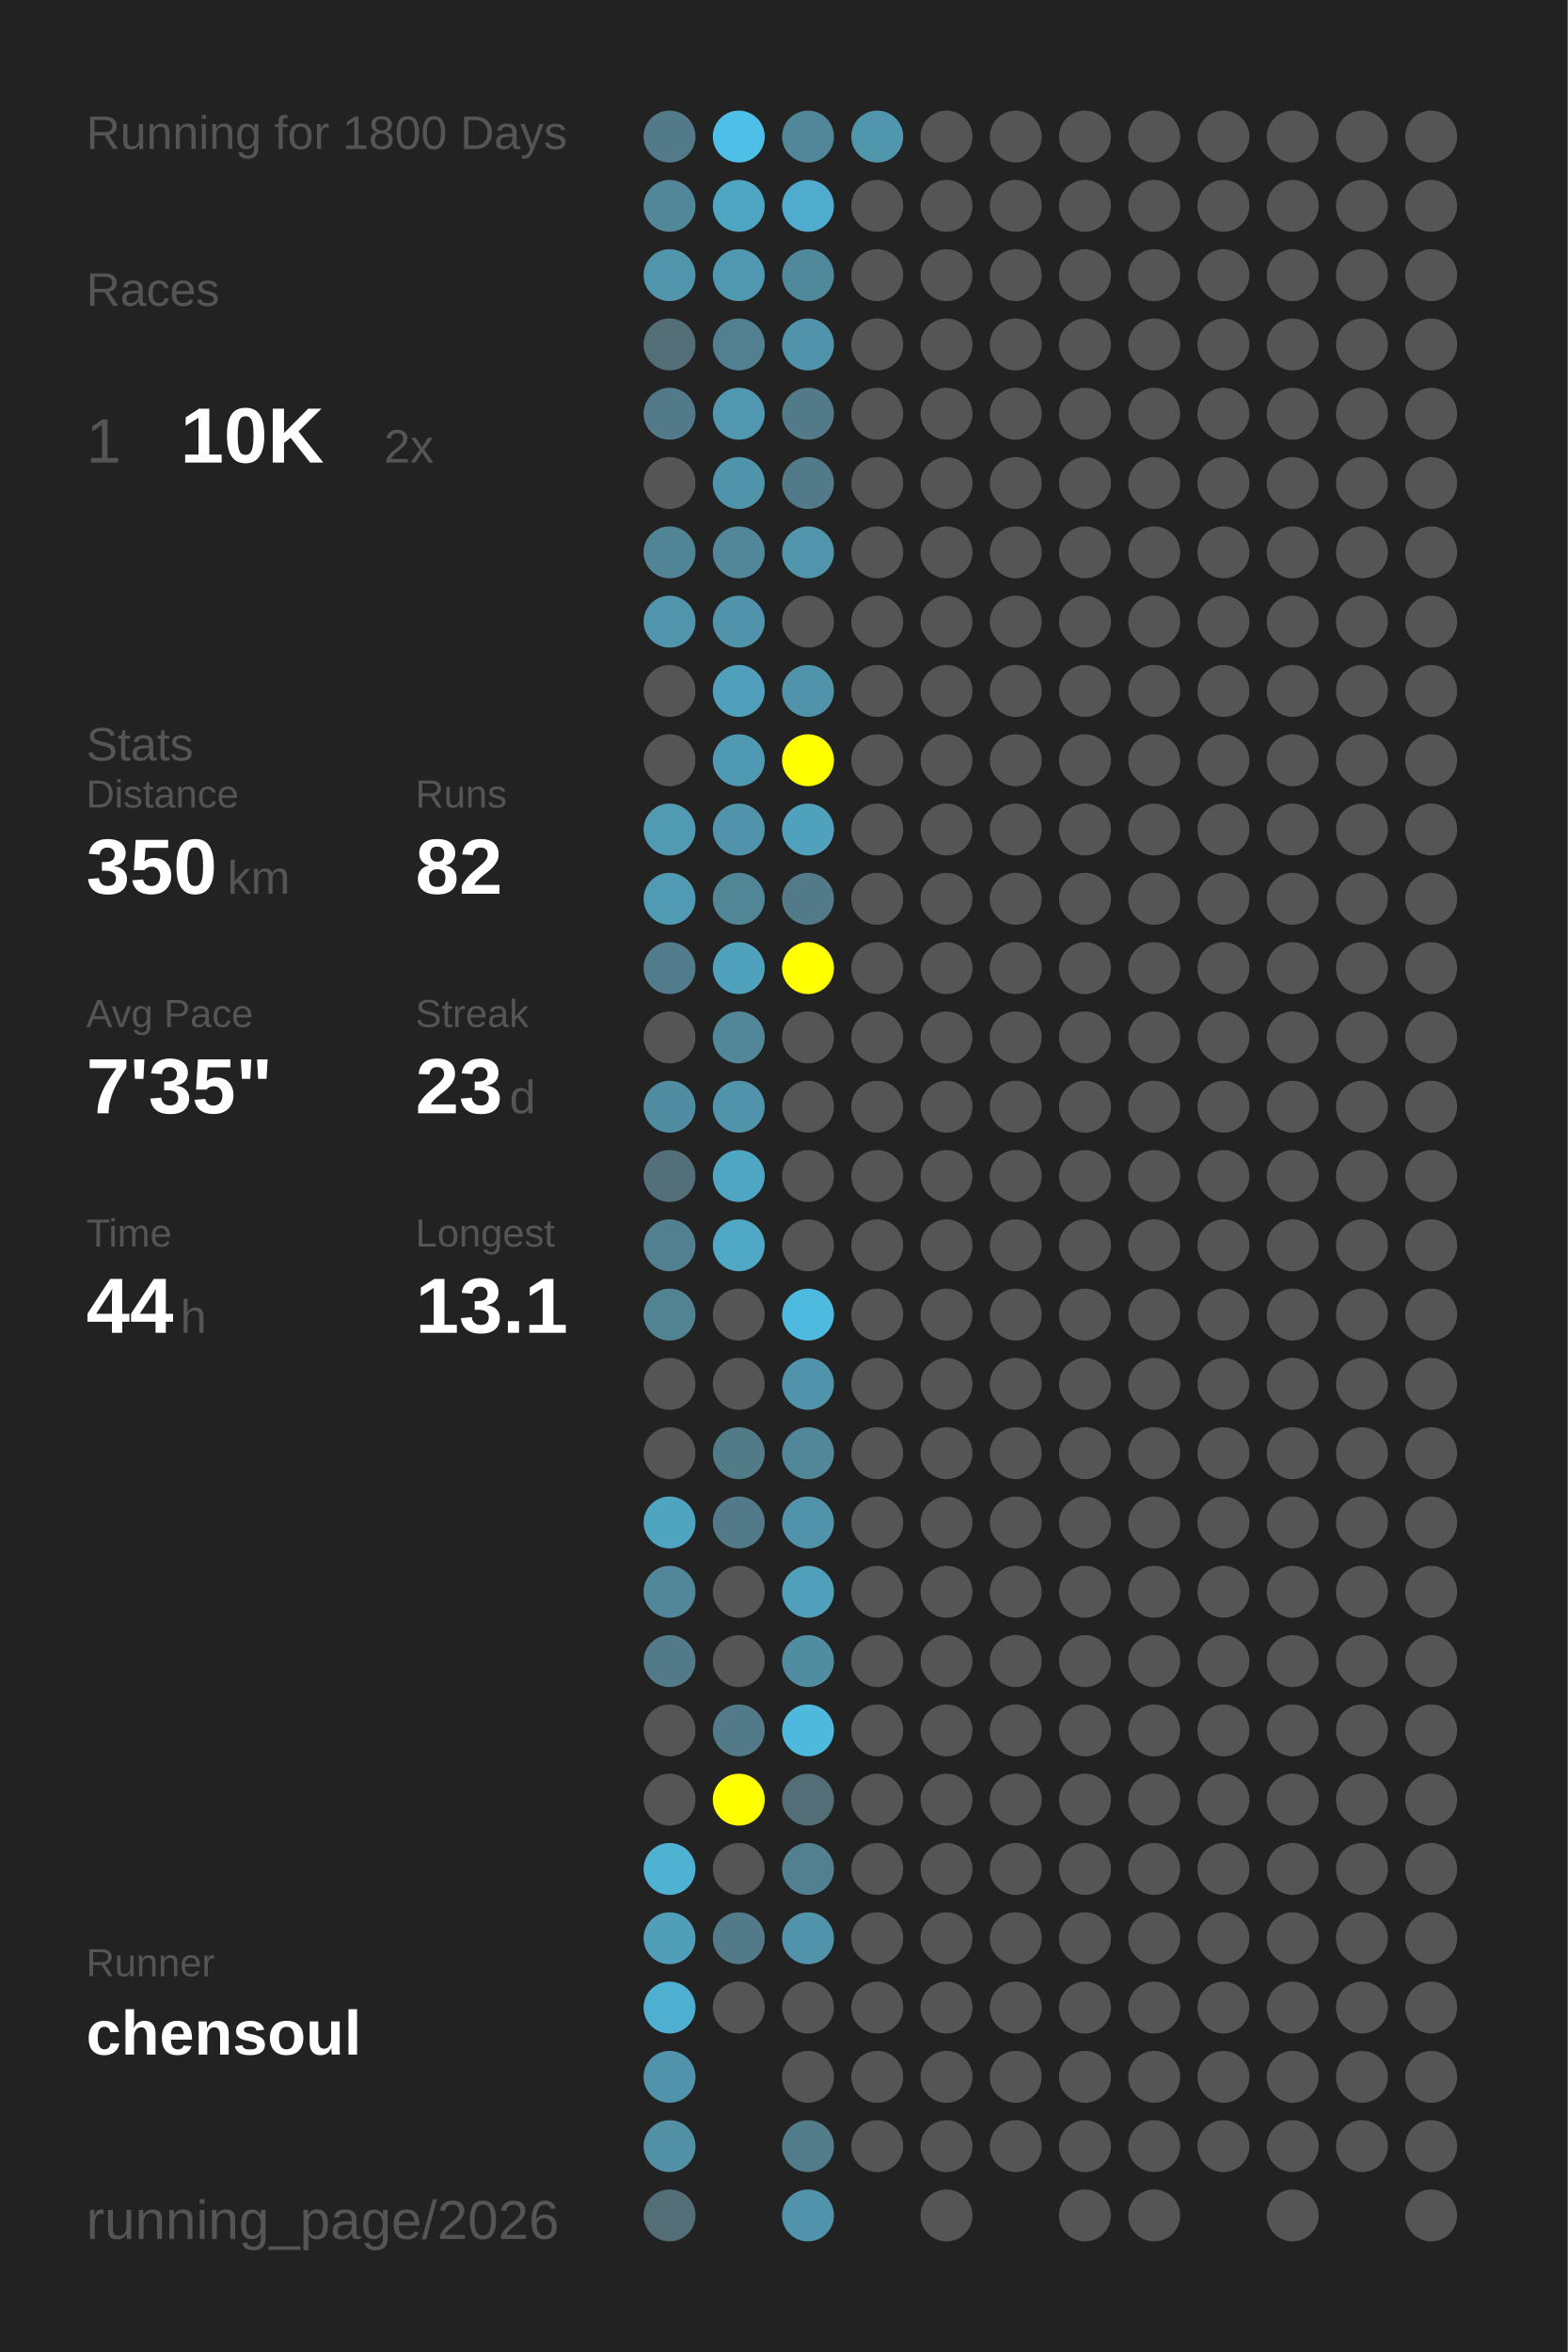
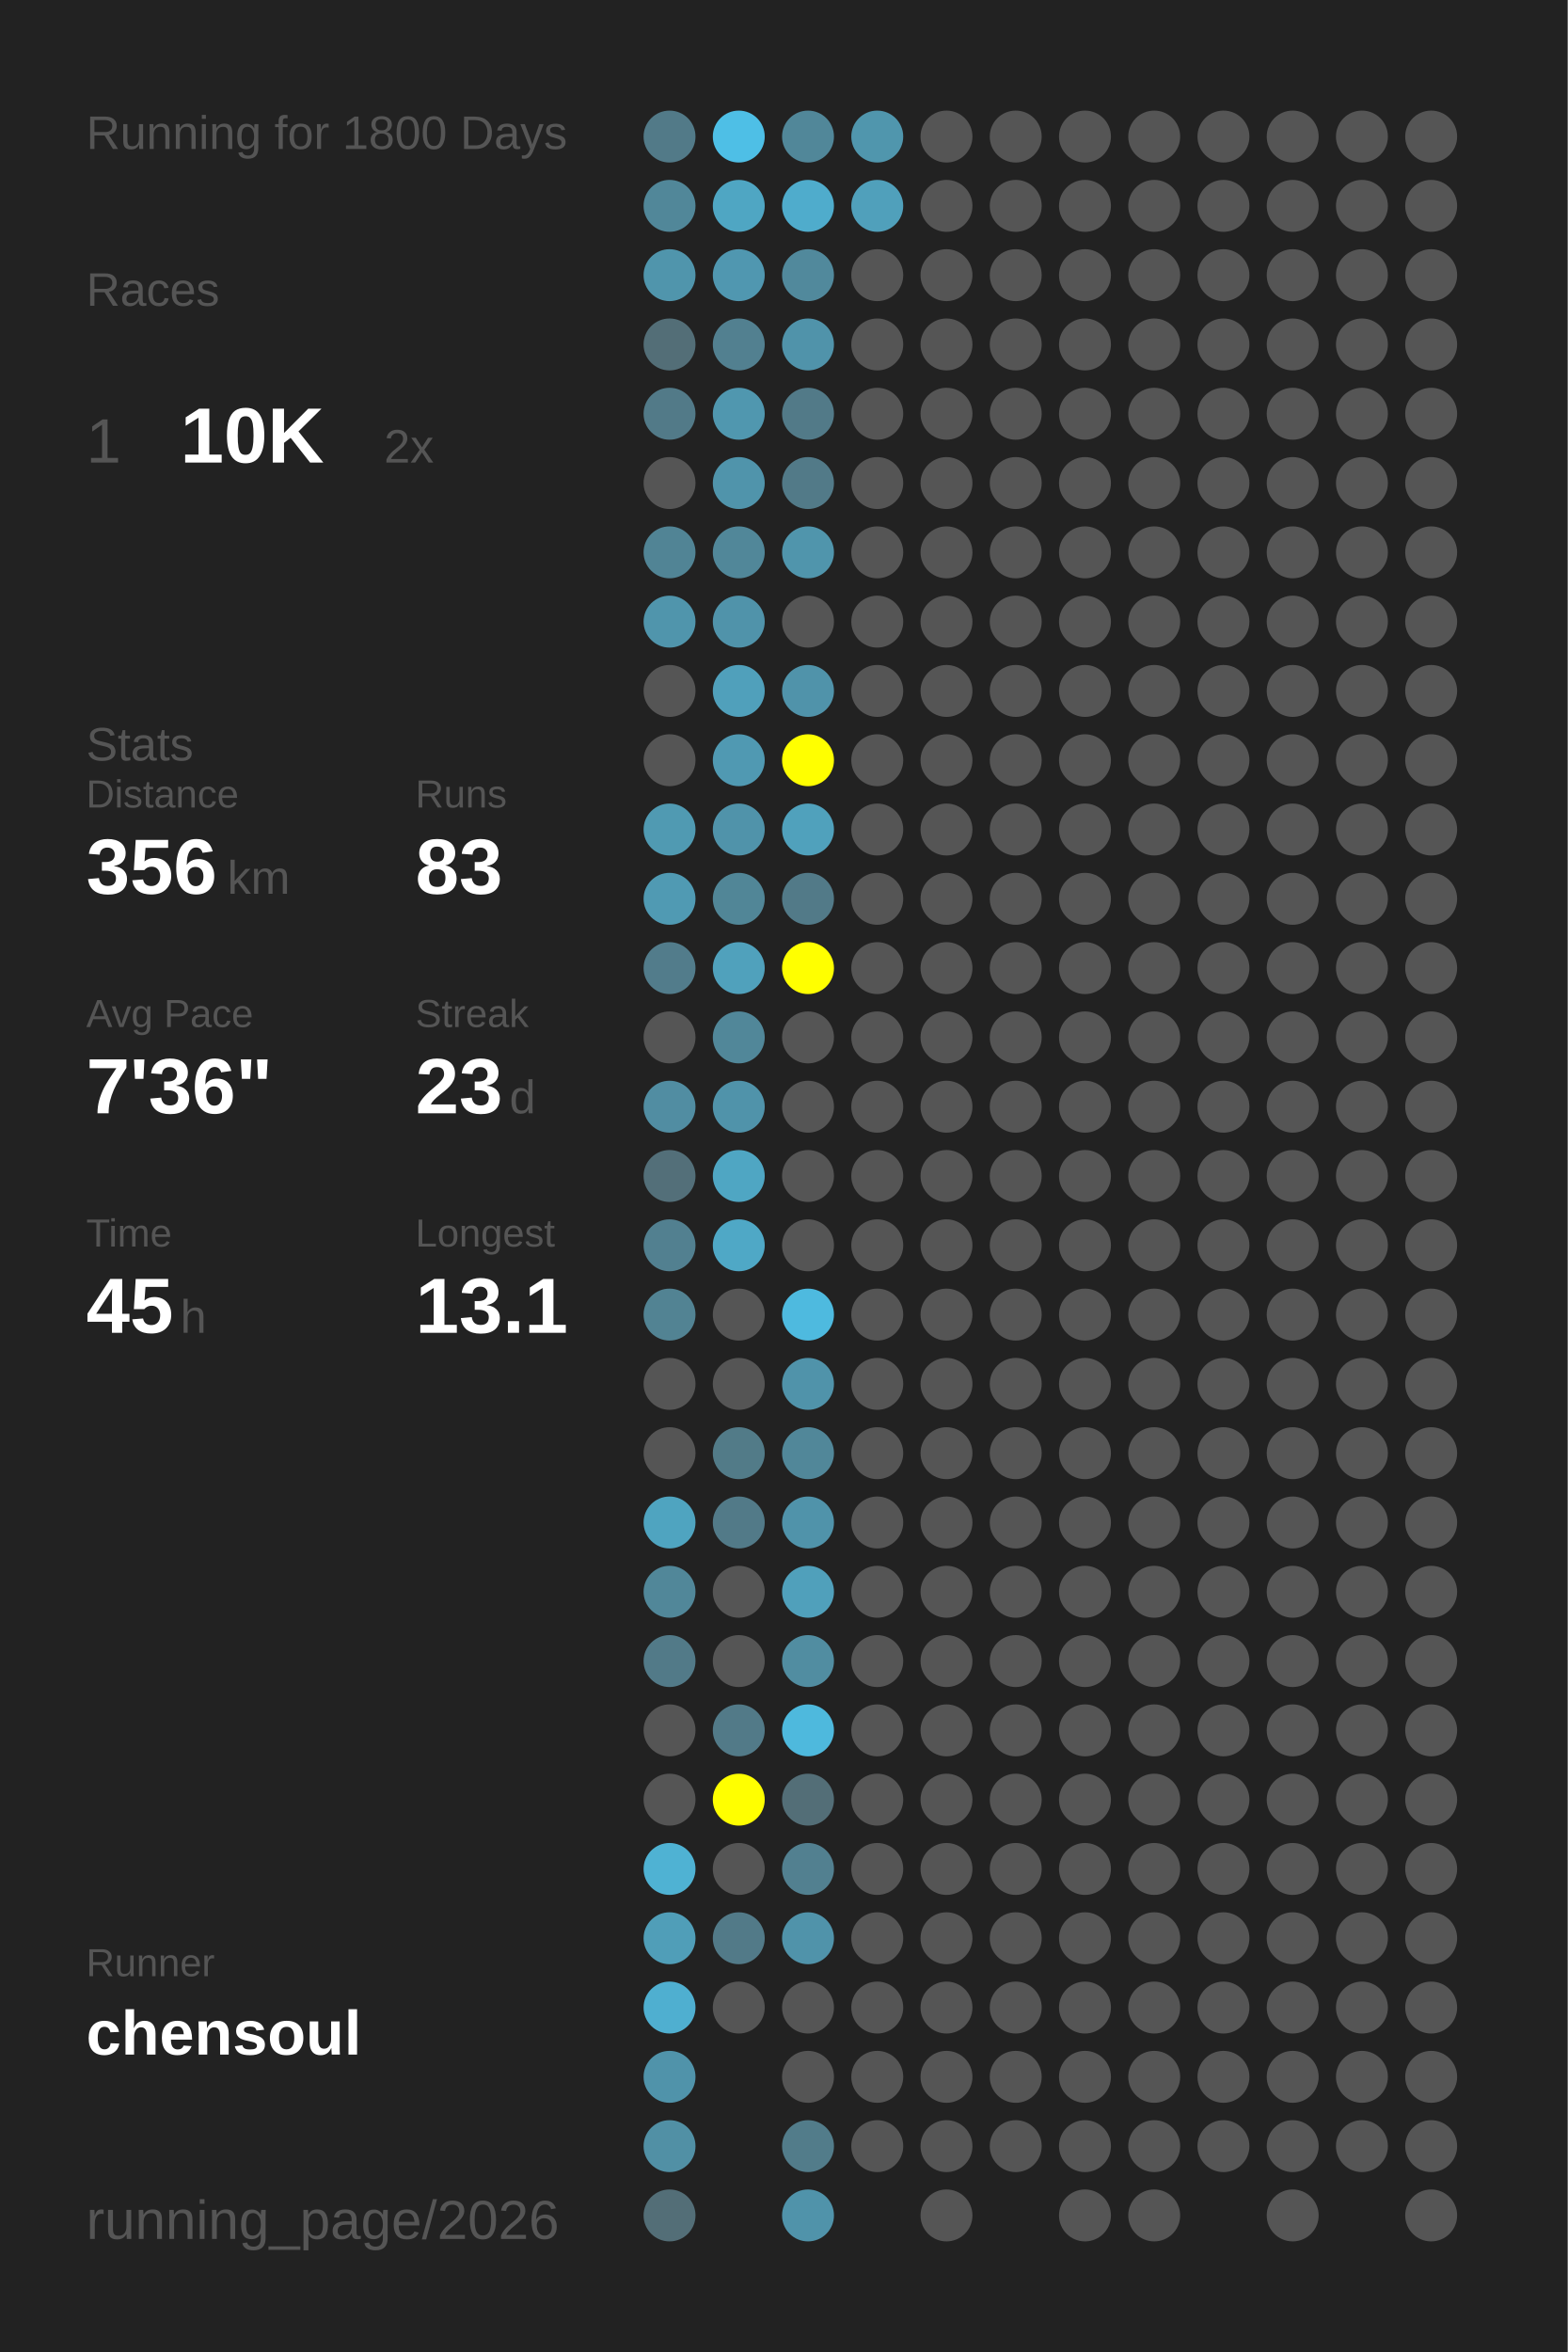
<svg xmlns="http://www.w3.org/2000/svg" baseProfile="full" height="300mm" version="1.1" viewBox="0,0,200,300" width="200mm">
  <defs />
  <rect fill="#222222" height="300" width="200" x="0" y="0" />
  <text fill="#555555" style="font-size:6px; font-family:Arial;" x="11" y="19">Running for 1800 Days</text>
  <text fill="#555555" style="font-size:6px; font-family:Arial;" x="11" y="39">Races</text>
  <text fill="#555555" style="font-size:8px; font-family:Arial;" x="11" y="59">1</text>
  <text fill="#FFFFFF" style="font-size:10px; font-family:Arial; font-weight:bold;" x="23" y="59">10K</text>
  <text fill="#555555" style="font-size:6px; font-family:Arial;" x="49" y="59">2x</text>
  <text fill="#555555" style="font-size:6px; font-family:Arial;" x="11" y="97">Stats</text>
  <text fill="#555555" style="font-size:5px; font-family:Arial;" x="11" y="103">Distance</text>
-   <text fill="#FFFFFF" style="font-size:10px; font-family:Arial; font-weight:bold;" x="11" y="114">350</text>
+   <text fill="#FFFFFF" style="font-size:10px; font-family:Arial; font-weight:bold;" x="11" y="114">356</text>
  <text fill="#555555" style="font-size:6px; font-family:Arial;" x="29" y="114">km</text>
  <text fill="#555555" style="font-size:5px; font-family:Arial;" x="53" y="103">Runs</text>
-   <text fill="#FFFFFF" style="font-size:10px; font-family:Arial; font-weight:bold;" x="53" y="114">82</text>
+   <text fill="#FFFFFF" style="font-size:10px; font-family:Arial; font-weight:bold;" x="53" y="114">83</text>
  <text fill="#555555" style="font-size:5px; font-family:Arial;" x="11" y="131">Avg Pace</text>
-   <text fill="#FFFFFF" style="font-size:10px; font-family:Arial; font-weight:bold;" x="11" y="142">7'35"</text>
+   <text fill="#FFFFFF" style="font-size:10px; font-family:Arial; font-weight:bold;" x="11" y="142">7'36"</text>
  <text fill="#555555" style="font-size:5px; font-family:Arial;" x="53" y="131">Streak</text>
  <text fill="#FFFFFF" style="font-size:10px; font-family:Arial; font-weight:bold;" x="53" y="142">23</text>
  <text fill="#555555" style="font-size:6px; font-family:Arial;" x="65" y="142">d</text>
  <text fill="#555555" style="font-size:5px; font-family:Arial;" x="11" y="159">Time</text>
-   <text fill="#FFFFFF" style="font-size:10px; font-family:Arial; font-weight:bold;" x="11" y="170">44</text>
+   <text fill="#FFFFFF" style="font-size:10px; font-family:Arial; font-weight:bold;" x="11" y="170">45</text>
  <text fill="#555555" style="font-size:6px; font-family:Arial;" x="23" y="170">h</text>
  <text fill="#555555" style="font-size:5px; font-family:Arial;" x="53" y="159">Longest</text>
  <text fill="#FFFFFF" style="font-size:10px; font-family:Arial; font-weight:bold;" x="53" y="170">13.1</text>
  <text fill="#555555" style="font-size:5px; font-family:Arial;" x="11" y="252.065">Runner</text>
  <text fill="#FFFFFF" style="font-size:8px; font-family:Arial; font-weight:bold;" x="11" y="262.065">chensoul</text>
  <text fill="#555555" style="font-size:7px; font-family:Arial;" x="11" y="285.581">running_page/2026</text>
  <circle cx="85.417" cy="17.419" fill="#527a88" r="3.312" />
  <circle cx="85.417" cy="26.258" fill="#518799" r="3.312" />
  <circle cx="85.417" cy="35.097" fill="#5095ac" r="3.312" />
  <circle cx="85.417" cy="43.935" fill="#536e77" r="3.312" />
  <circle cx="85.417" cy="52.774" fill="#527a88" r="3.312" />
  <circle cx="85.417" cy="61.613" fill="#555555" r="3.312" />
  <circle cx="85.417" cy="70.452" fill="#518495" r="3.312" />
  <circle cx="85.417" cy="79.29" fill="#5095ac" r="3.312" />
  <circle cx="85.417" cy="88.129" fill="#555555" r="3.312" />
  <circle cx="85.417" cy="96.968" fill="#555555" r="3.312" />
  <circle cx="85.417" cy="105.806" fill="#509ab2" r="3.312" />
  <circle cx="85.417" cy="114.645" fill="#509ab3" r="3.312" />
  <circle cx="85.417" cy="123.484" fill="#527c8b" r="3.312" />
  <circle cx="85.417" cy="132.323" fill="#555555" r="3.312" />
  <circle cx="85.417" cy="141.161" fill="#518da2" r="3.312" />
  <circle cx="85.417" cy="150" fill="#536f79" r="3.312" />
  <circle cx="85.417" cy="158.839" fill="#528090" r="3.312" />
  <circle cx="85.417" cy="167.677" fill="#528393" r="3.312" />
  <circle cx="85.417" cy="176.516" fill="#555555" r="3.312" />
  <circle cx="85.417" cy="185.355" fill="#555555" r="3.312" />
  <circle cx="85.417" cy="194.194" fill="#4fa4c0" r="3.312" />
  <circle cx="85.417" cy="203.032" fill="#518799" r="3.312" />
  <circle cx="85.417" cy="211.871" fill="#527a88" r="3.312" />
  <circle cx="85.417" cy="220.71" fill="#555555" r="3.312" />
  <circle cx="85.417" cy="229.548" fill="#555555" r="3.312" />
  <circle cx="85.417" cy="238.387" fill="#4fb2d3" r="3.312" />
  <circle cx="85.417" cy="247.226" fill="#509eb8" r="3.312" />
  <circle cx="85.417" cy="256.065" fill="#4fafd0" r="3.312" />
  <circle cx="85.417" cy="264.903" fill="#5093aa" r="3.312" />
  <circle cx="85.417" cy="273.742" fill="#5190a5" r="3.312" />
  <circle cx="85.417" cy="282.581" fill="#536e77" r="3.312" />
  <circle cx="94.25" cy="17.419" fill="#4ebfe6" r="3.312" />
  <circle cx="94.25" cy="26.258" fill="#4fa6c3" r="3.312" />
  <circle cx="94.25" cy="35.097" fill="#5097b0" r="3.312" />
  <circle cx="94.25" cy="43.935" fill="#528090" r="3.312" />
  <circle cx="94.25" cy="52.774" fill="#5097af" r="3.312" />
  <circle cx="94.25" cy="61.613" fill="#5094ab" r="3.312" />
  <circle cx="94.25" cy="70.452" fill="#518799" r="3.312" />
  <circle cx="94.25" cy="79.29" fill="#5093aa" r="3.312" />
  <circle cx="94.25" cy="88.129" fill="#50a0bb" r="3.312" />
  <circle cx="94.25" cy="96.968" fill="#5099b2" r="3.312" />
  <circle cx="94.25" cy="105.806" fill="#5093aa" r="3.312" />
  <circle cx="94.25" cy="114.645" fill="#518697" r="3.312" />
  <circle cx="94.25" cy="123.484" fill="#50a1bc" r="3.312" />
  <circle cx="94.25" cy="132.323" fill="#518799" r="3.312" />
  <circle cx="94.25" cy="141.161" fill="#5093aa" r="3.312" />
  <circle cx="94.25" cy="150" fill="#4fa6c3" r="3.312" />
  <circle cx="94.25" cy="158.839" fill="#4fa8c6" r="3.312" />
  <circle cx="94.25" cy="167.677" fill="#555555" r="3.312" />
  <circle cx="94.25" cy="176.516" fill="#555555" r="3.312" />
  <circle cx="94.25" cy="185.355" fill="#527b88" r="3.312" />
  <circle cx="94.25" cy="194.194" fill="#527a88" r="3.312" />
  <circle cx="94.25" cy="203.032" fill="#555555" r="3.312" />
  <circle cx="94.25" cy="211.871" fill="#555555" r="3.312" />
  <circle cx="94.25" cy="220.71" fill="#527a88" r="3.312" />
  <circle cx="94.25" cy="229.548" fill="#FFFF00" r="3.312" />
  <circle cx="94.25" cy="238.387" fill="#555555" r="3.312" />
  <circle cx="94.25" cy="247.226" fill="#527a88" r="3.312" />
  <circle cx="94.25" cy="256.065" fill="#555555" r="3.312" />
  <circle cx="103.083" cy="17.419" fill="#518799" r="3.312" />
  <circle cx="103.083" cy="26.258" fill="#4faccc" r="3.312" />
  <circle cx="103.083" cy="35.097" fill="#51899c" r="3.312" />
  <circle cx="103.083" cy="43.935" fill="#5093aa" r="3.312" />
  <circle cx="103.083" cy="52.774" fill="#527a88" r="3.312" />
  <circle cx="103.083" cy="61.613" fill="#527a88" r="3.312" />
  <circle cx="103.083" cy="70.452" fill="#5095ac" r="3.312" />
  <circle cx="103.083" cy="79.29" fill="#555555" r="3.312" />
  <circle cx="103.083" cy="88.129" fill="#5093aa" r="3.312" />
  <circle cx="103.083" cy="96.968" fill="#FFFF00" r="3.312" />
  <circle cx="103.083" cy="105.806" fill="#50a1bc" r="3.312" />
  <circle cx="103.083" cy="114.645" fill="#527a88" r="3.312" />
  <circle cx="103.083" cy="123.484" fill="#FFFF00" r="3.312" />
  <circle cx="103.083" cy="132.323" fill="#555555" r="3.312" />
  <circle cx="103.083" cy="141.161" fill="#555555" r="3.312" />
  <circle cx="103.083" cy="150" fill="#555555" r="3.312" />
  <circle cx="103.083" cy="158.839" fill="#555555" r="3.312" />
  <circle cx="103.083" cy="167.677" fill="#4ebadf" r="3.312" />
  <circle cx="103.083" cy="176.516" fill="#5093aa" r="3.312" />
  <circle cx="103.083" cy="185.355" fill="#518799" r="3.312" />
  <circle cx="103.083" cy="194.194" fill="#5093aa" r="3.312" />
  <circle cx="103.083" cy="203.032" fill="#50a0bb" r="3.312" />
  <circle cx="103.083" cy="211.871" fill="#518da1" r="3.312" />
  <circle cx="103.083" cy="220.71" fill="#4eb9dd" r="3.312" />
  <circle cx="103.083" cy="229.548" fill="#536e77" r="3.312" />
  <circle cx="103.083" cy="238.387" fill="#528090" r="3.312" />
  <circle cx="103.083" cy="247.226" fill="#5093aa" r="3.312" />
  <circle cx="103.083" cy="256.065" fill="#555555" r="3.312" />
  <circle cx="103.083" cy="264.903" fill="#555555" r="3.312" />
  <circle cx="103.083" cy="273.742" fill="#527c8a" r="3.312" />
  <circle cx="103.083" cy="282.581" fill="#5093aa" r="3.312" />
  <circle cx="111.917" cy="17.419" fill="#5096ad" r="3.312" />
-   <circle cx="111.917" cy="26.258" fill="#555555" r="3.312" />
+   <circle cx="111.917" cy="26.258" fill="#50a0bb" r="3.312" />
  <circle cx="111.917" cy="35.097" fill="#555555" r="3.312" />
  <circle cx="111.917" cy="43.935" fill="#555555" r="3.312" />
  <circle cx="111.917" cy="52.774" fill="#555555" r="3.312" />
  <circle cx="111.917" cy="61.613" fill="#555555" r="3.312" />
  <circle cx="111.917" cy="70.452" fill="#555555" r="3.312" />
  <circle cx="111.917" cy="79.29" fill="#555555" r="3.312" />
  <circle cx="111.917" cy="88.129" fill="#555555" r="3.312" />
  <circle cx="111.917" cy="96.968" fill="#555555" r="3.312" />
  <circle cx="111.917" cy="105.806" fill="#555555" r="3.312" />
  <circle cx="111.917" cy="114.645" fill="#555555" r="3.312" />
  <circle cx="111.917" cy="123.484" fill="#555555" r="3.312" />
  <circle cx="111.917" cy="132.323" fill="#555555" r="3.312" />
  <circle cx="111.917" cy="141.161" fill="#555555" r="3.312" />
  <circle cx="111.917" cy="150" fill="#555555" r="3.312" />
  <circle cx="111.917" cy="158.839" fill="#555555" r="3.312" />
  <circle cx="111.917" cy="167.677" fill="#555555" r="3.312" />
  <circle cx="111.917" cy="176.516" fill="#555555" r="3.312" />
  <circle cx="111.917" cy="185.355" fill="#555555" r="3.312" />
  <circle cx="111.917" cy="194.194" fill="#555555" r="3.312" />
  <circle cx="111.917" cy="203.032" fill="#555555" r="3.312" />
  <circle cx="111.917" cy="211.871" fill="#555555" r="3.312" />
  <circle cx="111.917" cy="220.71" fill="#555555" r="3.312" />
  <circle cx="111.917" cy="229.548" fill="#555555" r="3.312" />
  <circle cx="111.917" cy="238.387" fill="#555555" r="3.312" />
  <circle cx="111.917" cy="247.226" fill="#555555" r="3.312" />
  <circle cx="111.917" cy="256.065" fill="#555555" r="3.312" />
  <circle cx="111.917" cy="264.903" fill="#555555" r="3.312" />
  <circle cx="111.917" cy="273.742" fill="#555555" r="3.312" />
  <circle cx="120.75" cy="17.419" fill="#555555" r="3.312" />
  <circle cx="120.75" cy="26.258" fill="#555555" r="3.312" />
  <circle cx="120.75" cy="35.097" fill="#555555" r="3.312" />
  <circle cx="120.75" cy="43.935" fill="#555555" r="3.312" />
  <circle cx="120.75" cy="52.774" fill="#555555" r="3.312" />
  <circle cx="120.75" cy="61.613" fill="#555555" r="3.312" />
  <circle cx="120.75" cy="70.452" fill="#555555" r="3.312" />
  <circle cx="120.75" cy="79.29" fill="#555555" r="3.312" />
  <circle cx="120.75" cy="88.129" fill="#555555" r="3.312" />
  <circle cx="120.75" cy="96.968" fill="#555555" r="3.312" />
  <circle cx="120.75" cy="105.806" fill="#555555" r="3.312" />
  <circle cx="120.75" cy="114.645" fill="#555555" r="3.312" />
  <circle cx="120.75" cy="123.484" fill="#555555" r="3.312" />
  <circle cx="120.75" cy="132.323" fill="#555555" r="3.312" />
  <circle cx="120.75" cy="141.161" fill="#555555" r="3.312" />
  <circle cx="120.75" cy="150" fill="#555555" r="3.312" />
  <circle cx="120.75" cy="158.839" fill="#555555" r="3.312" />
  <circle cx="120.75" cy="167.677" fill="#555555" r="3.312" />
  <circle cx="120.75" cy="176.516" fill="#555555" r="3.312" />
  <circle cx="120.75" cy="185.355" fill="#555555" r="3.312" />
  <circle cx="120.75" cy="194.194" fill="#555555" r="3.312" />
  <circle cx="120.75" cy="203.032" fill="#555555" r="3.312" />
  <circle cx="120.75" cy="211.871" fill="#555555" r="3.312" />
  <circle cx="120.75" cy="220.71" fill="#555555" r="3.312" />
  <circle cx="120.75" cy="229.548" fill="#555555" r="3.312" />
  <circle cx="120.75" cy="238.387" fill="#555555" r="3.312" />
  <circle cx="120.75" cy="247.226" fill="#555555" r="3.312" />
  <circle cx="120.75" cy="256.065" fill="#555555" r="3.312" />
  <circle cx="120.75" cy="264.903" fill="#555555" r="3.312" />
  <circle cx="120.75" cy="273.742" fill="#555555" r="3.312" />
  <circle cx="120.75" cy="282.581" fill="#555555" r="3.312" />
  <circle cx="129.583" cy="17.419" fill="#555555" r="3.312" />
  <circle cx="129.583" cy="26.258" fill="#555555" r="3.312" />
  <circle cx="129.583" cy="35.097" fill="#555555" r="3.312" />
  <circle cx="129.583" cy="43.935" fill="#555555" r="3.312" />
  <circle cx="129.583" cy="52.774" fill="#555555" r="3.312" />
  <circle cx="129.583" cy="61.613" fill="#555555" r="3.312" />
  <circle cx="129.583" cy="70.452" fill="#555555" r="3.312" />
  <circle cx="129.583" cy="79.29" fill="#555555" r="3.312" />
  <circle cx="129.583" cy="88.129" fill="#555555" r="3.312" />
  <circle cx="129.583" cy="96.968" fill="#555555" r="3.312" />
  <circle cx="129.583" cy="105.806" fill="#555555" r="3.312" />
  <circle cx="129.583" cy="114.645" fill="#555555" r="3.312" />
  <circle cx="129.583" cy="123.484" fill="#555555" r="3.312" />
  <circle cx="129.583" cy="132.323" fill="#555555" r="3.312" />
  <circle cx="129.583" cy="141.161" fill="#555555" r="3.312" />
  <circle cx="129.583" cy="150" fill="#555555" r="3.312" />
  <circle cx="129.583" cy="158.839" fill="#555555" r="3.312" />
  <circle cx="129.583" cy="167.677" fill="#555555" r="3.312" />
  <circle cx="129.583" cy="176.516" fill="#555555" r="3.312" />
  <circle cx="129.583" cy="185.355" fill="#555555" r="3.312" />
  <circle cx="129.583" cy="194.194" fill="#555555" r="3.312" />
  <circle cx="129.583" cy="203.032" fill="#555555" r="3.312" />
  <circle cx="129.583" cy="211.871" fill="#555555" r="3.312" />
  <circle cx="129.583" cy="220.71" fill="#555555" r="3.312" />
  <circle cx="129.583" cy="229.548" fill="#555555" r="3.312" />
  <circle cx="129.583" cy="238.387" fill="#555555" r="3.312" />
  <circle cx="129.583" cy="247.226" fill="#555555" r="3.312" />
  <circle cx="129.583" cy="256.065" fill="#555555" r="3.312" />
  <circle cx="129.583" cy="264.903" fill="#555555" r="3.312" />
  <circle cx="129.583" cy="273.742" fill="#555555" r="3.312" />
  <circle cx="138.417" cy="17.419" fill="#555555" r="3.312" />
  <circle cx="138.417" cy="26.258" fill="#555555" r="3.312" />
  <circle cx="138.417" cy="35.097" fill="#555555" r="3.312" />
  <circle cx="138.417" cy="43.935" fill="#555555" r="3.312" />
  <circle cx="138.417" cy="52.774" fill="#555555" r="3.312" />
  <circle cx="138.417" cy="61.613" fill="#555555" r="3.312" />
  <circle cx="138.417" cy="70.452" fill="#555555" r="3.312" />
  <circle cx="138.417" cy="79.29" fill="#555555" r="3.312" />
  <circle cx="138.417" cy="88.129" fill="#555555" r="3.312" />
  <circle cx="138.417" cy="96.968" fill="#555555" r="3.312" />
  <circle cx="138.417" cy="105.806" fill="#555555" r="3.312" />
  <circle cx="138.417" cy="114.645" fill="#555555" r="3.312" />
  <circle cx="138.417" cy="123.484" fill="#555555" r="3.312" />
  <circle cx="138.417" cy="132.323" fill="#555555" r="3.312" />
  <circle cx="138.417" cy="141.161" fill="#555555" r="3.312" />
  <circle cx="138.417" cy="150" fill="#555555" r="3.312" />
  <circle cx="138.417" cy="158.839" fill="#555555" r="3.312" />
  <circle cx="138.417" cy="167.677" fill="#555555" r="3.312" />
  <circle cx="138.417" cy="176.516" fill="#555555" r="3.312" />
  <circle cx="138.417" cy="185.355" fill="#555555" r="3.312" />
  <circle cx="138.417" cy="194.194" fill="#555555" r="3.312" />
  <circle cx="138.417" cy="203.032" fill="#555555" r="3.312" />
  <circle cx="138.417" cy="211.871" fill="#555555" r="3.312" />
  <circle cx="138.417" cy="220.71" fill="#555555" r="3.312" />
  <circle cx="138.417" cy="229.548" fill="#555555" r="3.312" />
  <circle cx="138.417" cy="238.387" fill="#555555" r="3.312" />
  <circle cx="138.417" cy="247.226" fill="#555555" r="3.312" />
  <circle cx="138.417" cy="256.065" fill="#555555" r="3.312" />
  <circle cx="138.417" cy="264.903" fill="#555555" r="3.312" />
  <circle cx="138.417" cy="273.742" fill="#555555" r="3.312" />
  <circle cx="138.417" cy="282.581" fill="#555555" r="3.312" />
  <circle cx="147.25" cy="17.419" fill="#555555" r="3.312" />
  <circle cx="147.25" cy="26.258" fill="#555555" r="3.312" />
  <circle cx="147.25" cy="35.097" fill="#555555" r="3.312" />
  <circle cx="147.25" cy="43.935" fill="#555555" r="3.312" />
  <circle cx="147.25" cy="52.774" fill="#555555" r="3.312" />
  <circle cx="147.25" cy="61.613" fill="#555555" r="3.312" />
  <circle cx="147.25" cy="70.452" fill="#555555" r="3.312" />
  <circle cx="147.25" cy="79.29" fill="#555555" r="3.312" />
  <circle cx="147.25" cy="88.129" fill="#555555" r="3.312" />
  <circle cx="147.25" cy="96.968" fill="#555555" r="3.312" />
  <circle cx="147.25" cy="105.806" fill="#555555" r="3.312" />
  <circle cx="147.25" cy="114.645" fill="#555555" r="3.312" />
  <circle cx="147.25" cy="123.484" fill="#555555" r="3.312" />
  <circle cx="147.25" cy="132.323" fill="#555555" r="3.312" />
  <circle cx="147.25" cy="141.161" fill="#555555" r="3.312" />
  <circle cx="147.25" cy="150" fill="#555555" r="3.312" />
  <circle cx="147.25" cy="158.839" fill="#555555" r="3.312" />
  <circle cx="147.25" cy="167.677" fill="#555555" r="3.312" />
  <circle cx="147.25" cy="176.516" fill="#555555" r="3.312" />
  <circle cx="147.25" cy="185.355" fill="#555555" r="3.312" />
  <circle cx="147.25" cy="194.194" fill="#555555" r="3.312" />
  <circle cx="147.25" cy="203.032" fill="#555555" r="3.312" />
  <circle cx="147.25" cy="211.871" fill="#555555" r="3.312" />
  <circle cx="147.25" cy="220.71" fill="#555555" r="3.312" />
  <circle cx="147.25" cy="229.548" fill="#555555" r="3.312" />
  <circle cx="147.25" cy="238.387" fill="#555555" r="3.312" />
  <circle cx="147.25" cy="247.226" fill="#555555" r="3.312" />
  <circle cx="147.25" cy="256.065" fill="#555555" r="3.312" />
  <circle cx="147.25" cy="264.903" fill="#555555" r="3.312" />
  <circle cx="147.25" cy="273.742" fill="#555555" r="3.312" />
  <circle cx="147.25" cy="282.581" fill="#555555" r="3.312" />
  <circle cx="156.083" cy="17.419" fill="#555555" r="3.312" />
  <circle cx="156.083" cy="26.258" fill="#555555" r="3.312" />
  <circle cx="156.083" cy="35.097" fill="#555555" r="3.312" />
  <circle cx="156.083" cy="43.935" fill="#555555" r="3.312" />
  <circle cx="156.083" cy="52.774" fill="#555555" r="3.312" />
  <circle cx="156.083" cy="61.613" fill="#555555" r="3.312" />
  <circle cx="156.083" cy="70.452" fill="#555555" r="3.312" />
  <circle cx="156.083" cy="79.29" fill="#555555" r="3.312" />
  <circle cx="156.083" cy="88.129" fill="#555555" r="3.312" />
  <circle cx="156.083" cy="96.968" fill="#555555" r="3.312" />
  <circle cx="156.083" cy="105.806" fill="#555555" r="3.312" />
  <circle cx="156.083" cy="114.645" fill="#555555" r="3.312" />
  <circle cx="156.083" cy="123.484" fill="#555555" r="3.312" />
  <circle cx="156.083" cy="132.323" fill="#555555" r="3.312" />
  <circle cx="156.083" cy="141.161" fill="#555555" r="3.312" />
  <circle cx="156.083" cy="150" fill="#555555" r="3.312" />
  <circle cx="156.083" cy="158.839" fill="#555555" r="3.312" />
  <circle cx="156.083" cy="167.677" fill="#555555" r="3.312" />
  <circle cx="156.083" cy="176.516" fill="#555555" r="3.312" />
  <circle cx="156.083" cy="185.355" fill="#555555" r="3.312" />
  <circle cx="156.083" cy="194.194" fill="#555555" r="3.312" />
  <circle cx="156.083" cy="203.032" fill="#555555" r="3.312" />
  <circle cx="156.083" cy="211.871" fill="#555555" r="3.312" />
  <circle cx="156.083" cy="220.71" fill="#555555" r="3.312" />
  <circle cx="156.083" cy="229.548" fill="#555555" r="3.312" />
  <circle cx="156.083" cy="238.387" fill="#555555" r="3.312" />
  <circle cx="156.083" cy="247.226" fill="#555555" r="3.312" />
  <circle cx="156.083" cy="256.065" fill="#555555" r="3.312" />
  <circle cx="156.083" cy="264.903" fill="#555555" r="3.312" />
  <circle cx="156.083" cy="273.742" fill="#555555" r="3.312" />
  <circle cx="164.917" cy="17.419" fill="#555555" r="3.312" />
  <circle cx="164.917" cy="26.258" fill="#555555" r="3.312" />
  <circle cx="164.917" cy="35.097" fill="#555555" r="3.312" />
  <circle cx="164.917" cy="43.935" fill="#555555" r="3.312" />
  <circle cx="164.917" cy="52.774" fill="#555555" r="3.312" />
  <circle cx="164.917" cy="61.613" fill="#555555" r="3.312" />
  <circle cx="164.917" cy="70.452" fill="#555555" r="3.312" />
  <circle cx="164.917" cy="79.29" fill="#555555" r="3.312" />
  <circle cx="164.917" cy="88.129" fill="#555555" r="3.312" />
  <circle cx="164.917" cy="96.968" fill="#555555" r="3.312" />
  <circle cx="164.917" cy="105.806" fill="#555555" r="3.312" />
  <circle cx="164.917" cy="114.645" fill="#555555" r="3.312" />
  <circle cx="164.917" cy="123.484" fill="#555555" r="3.312" />
  <circle cx="164.917" cy="132.323" fill="#555555" r="3.312" />
  <circle cx="164.917" cy="141.161" fill="#555555" r="3.312" />
  <circle cx="164.917" cy="150" fill="#555555" r="3.312" />
  <circle cx="164.917" cy="158.839" fill="#555555" r="3.312" />
  <circle cx="164.917" cy="167.677" fill="#555555" r="3.312" />
  <circle cx="164.917" cy="176.516" fill="#555555" r="3.312" />
  <circle cx="164.917" cy="185.355" fill="#555555" r="3.312" />
  <circle cx="164.917" cy="194.194" fill="#555555" r="3.312" />
  <circle cx="164.917" cy="203.032" fill="#555555" r="3.312" />
  <circle cx="164.917" cy="211.871" fill="#555555" r="3.312" />
  <circle cx="164.917" cy="220.71" fill="#555555" r="3.312" />
  <circle cx="164.917" cy="229.548" fill="#555555" r="3.312" />
  <circle cx="164.917" cy="238.387" fill="#555555" r="3.312" />
  <circle cx="164.917" cy="247.226" fill="#555555" r="3.312" />
  <circle cx="164.917" cy="256.065" fill="#555555" r="3.312" />
  <circle cx="164.917" cy="264.903" fill="#555555" r="3.312" />
  <circle cx="164.917" cy="273.742" fill="#555555" r="3.312" />
  <circle cx="164.917" cy="282.581" fill="#555555" r="3.312" />
  <circle cx="173.75" cy="17.419" fill="#555555" r="3.312" />
  <circle cx="173.75" cy="26.258" fill="#555555" r="3.312" />
  <circle cx="173.75" cy="35.097" fill="#555555" r="3.312" />
  <circle cx="173.75" cy="43.935" fill="#555555" r="3.312" />
  <circle cx="173.75" cy="52.774" fill="#555555" r="3.312" />
  <circle cx="173.75" cy="61.613" fill="#555555" r="3.312" />
  <circle cx="173.75" cy="70.452" fill="#555555" r="3.312" />
  <circle cx="173.75" cy="79.29" fill="#555555" r="3.312" />
  <circle cx="173.75" cy="88.129" fill="#555555" r="3.312" />
  <circle cx="173.75" cy="96.968" fill="#555555" r="3.312" />
  <circle cx="173.75" cy="105.806" fill="#555555" r="3.312" />
  <circle cx="173.75" cy="114.645" fill="#555555" r="3.312" />
  <circle cx="173.75" cy="123.484" fill="#555555" r="3.312" />
  <circle cx="173.75" cy="132.323" fill="#555555" r="3.312" />
  <circle cx="173.75" cy="141.161" fill="#555555" r="3.312" />
  <circle cx="173.75" cy="150" fill="#555555" r="3.312" />
  <circle cx="173.75" cy="158.839" fill="#555555" r="3.312" />
  <circle cx="173.75" cy="167.677" fill="#555555" r="3.312" />
  <circle cx="173.75" cy="176.516" fill="#555555" r="3.312" />
  <circle cx="173.75" cy="185.355" fill="#555555" r="3.312" />
  <circle cx="173.75" cy="194.194" fill="#555555" r="3.312" />
  <circle cx="173.75" cy="203.032" fill="#555555" r="3.312" />
  <circle cx="173.75" cy="211.871" fill="#555555" r="3.312" />
  <circle cx="173.75" cy="220.71" fill="#555555" r="3.312" />
  <circle cx="173.75" cy="229.548" fill="#555555" r="3.312" />
  <circle cx="173.75" cy="238.387" fill="#555555" r="3.312" />
  <circle cx="173.75" cy="247.226" fill="#555555" r="3.312" />
  <circle cx="173.75" cy="256.065" fill="#555555" r="3.312" />
  <circle cx="173.75" cy="264.903" fill="#555555" r="3.312" />
  <circle cx="173.75" cy="273.742" fill="#555555" r="3.312" />
  <circle cx="182.583" cy="17.419" fill="#555555" r="3.312" />
  <circle cx="182.583" cy="26.258" fill="#555555" r="3.312" />
  <circle cx="182.583" cy="35.097" fill="#555555" r="3.312" />
  <circle cx="182.583" cy="43.935" fill="#555555" r="3.312" />
  <circle cx="182.583" cy="52.774" fill="#555555" r="3.312" />
  <circle cx="182.583" cy="61.613" fill="#555555" r="3.312" />
  <circle cx="182.583" cy="70.452" fill="#555555" r="3.312" />
  <circle cx="182.583" cy="79.29" fill="#555555" r="3.312" />
  <circle cx="182.583" cy="88.129" fill="#555555" r="3.312" />
  <circle cx="182.583" cy="96.968" fill="#555555" r="3.312" />
  <circle cx="182.583" cy="105.806" fill="#555555" r="3.312" />
  <circle cx="182.583" cy="114.645" fill="#555555" r="3.312" />
  <circle cx="182.583" cy="123.484" fill="#555555" r="3.312" />
  <circle cx="182.583" cy="132.323" fill="#555555" r="3.312" />
  <circle cx="182.583" cy="141.161" fill="#555555" r="3.312" />
  <circle cx="182.583" cy="150" fill="#555555" r="3.312" />
  <circle cx="182.583" cy="158.839" fill="#555555" r="3.312" />
  <circle cx="182.583" cy="167.677" fill="#555555" r="3.312" />
  <circle cx="182.583" cy="176.516" fill="#555555" r="3.312" />
  <circle cx="182.583" cy="185.355" fill="#555555" r="3.312" />
  <circle cx="182.583" cy="194.194" fill="#555555" r="3.312" />
  <circle cx="182.583" cy="203.032" fill="#555555" r="3.312" />
  <circle cx="182.583" cy="211.871" fill="#555555" r="3.312" />
  <circle cx="182.583" cy="220.71" fill="#555555" r="3.312" />
  <circle cx="182.583" cy="229.548" fill="#555555" r="3.312" />
  <circle cx="182.583" cy="238.387" fill="#555555" r="3.312" />
  <circle cx="182.583" cy="247.226" fill="#555555" r="3.312" />
  <circle cx="182.583" cy="256.065" fill="#555555" r="3.312" />
  <circle cx="182.583" cy="264.903" fill="#555555" r="3.312" />
  <circle cx="182.583" cy="273.742" fill="#555555" r="3.312" />
  <circle cx="182.583" cy="282.581" fill="#555555" r="3.312" />
</svg>
